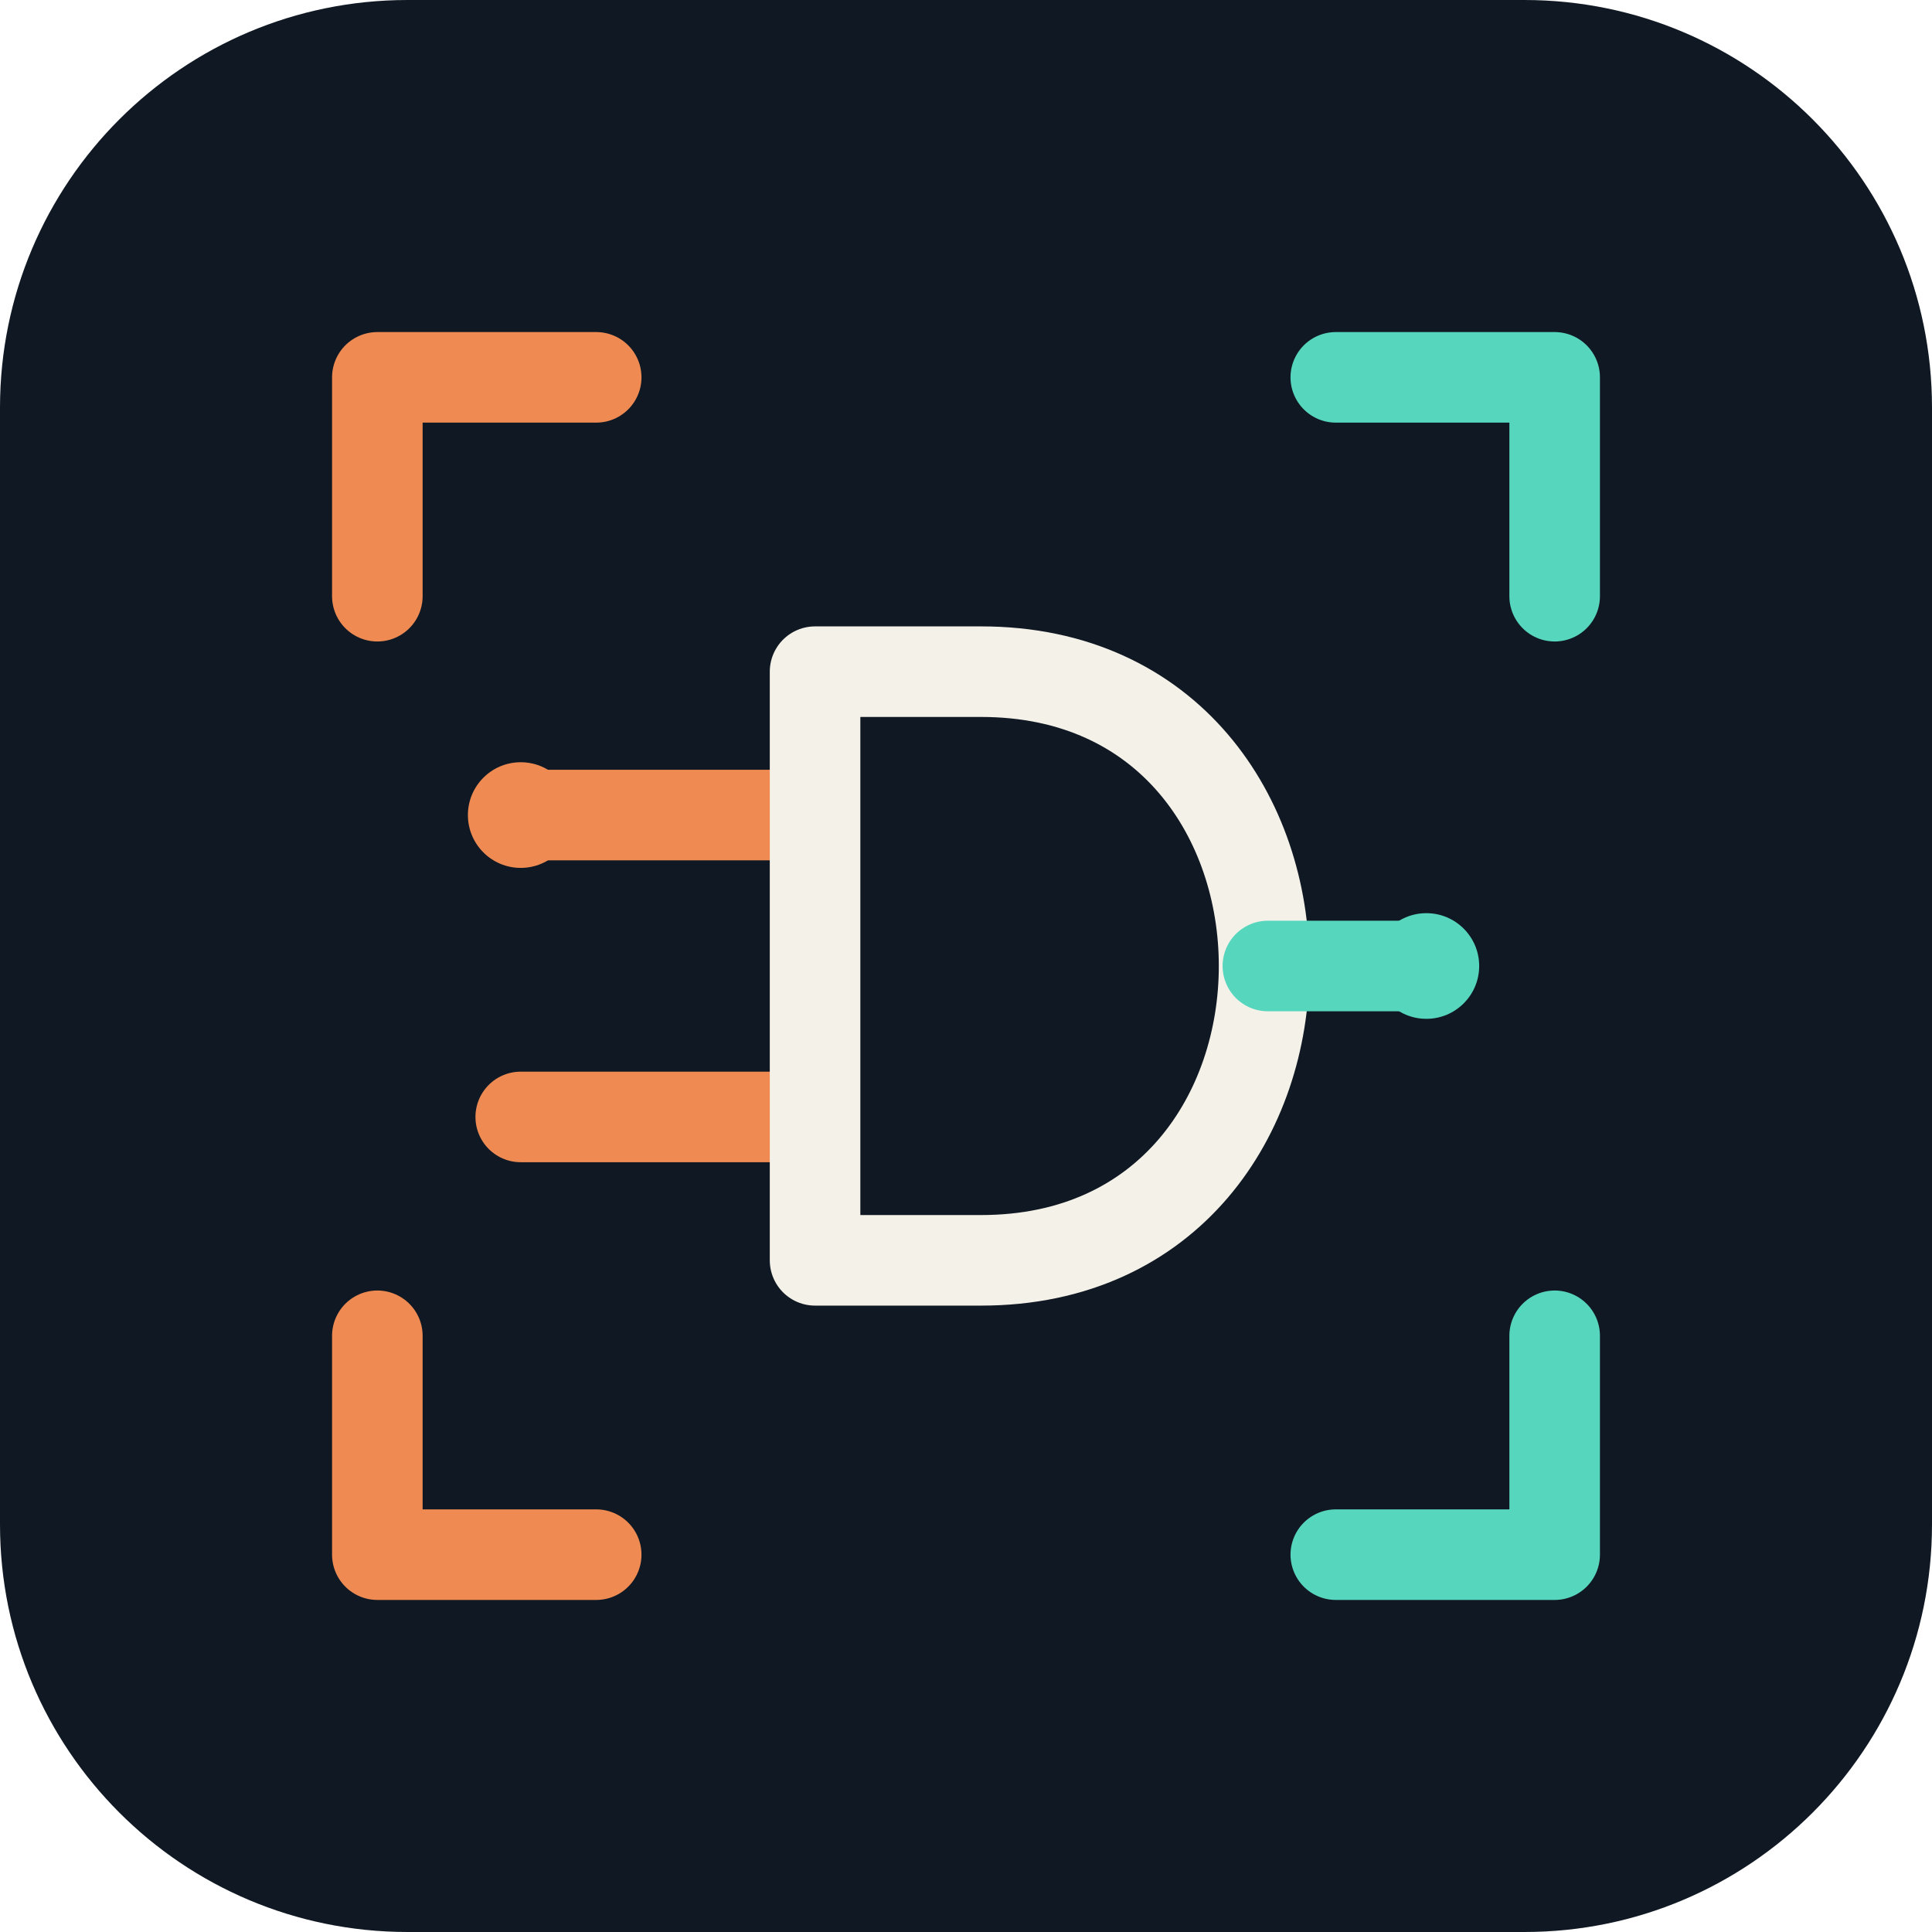
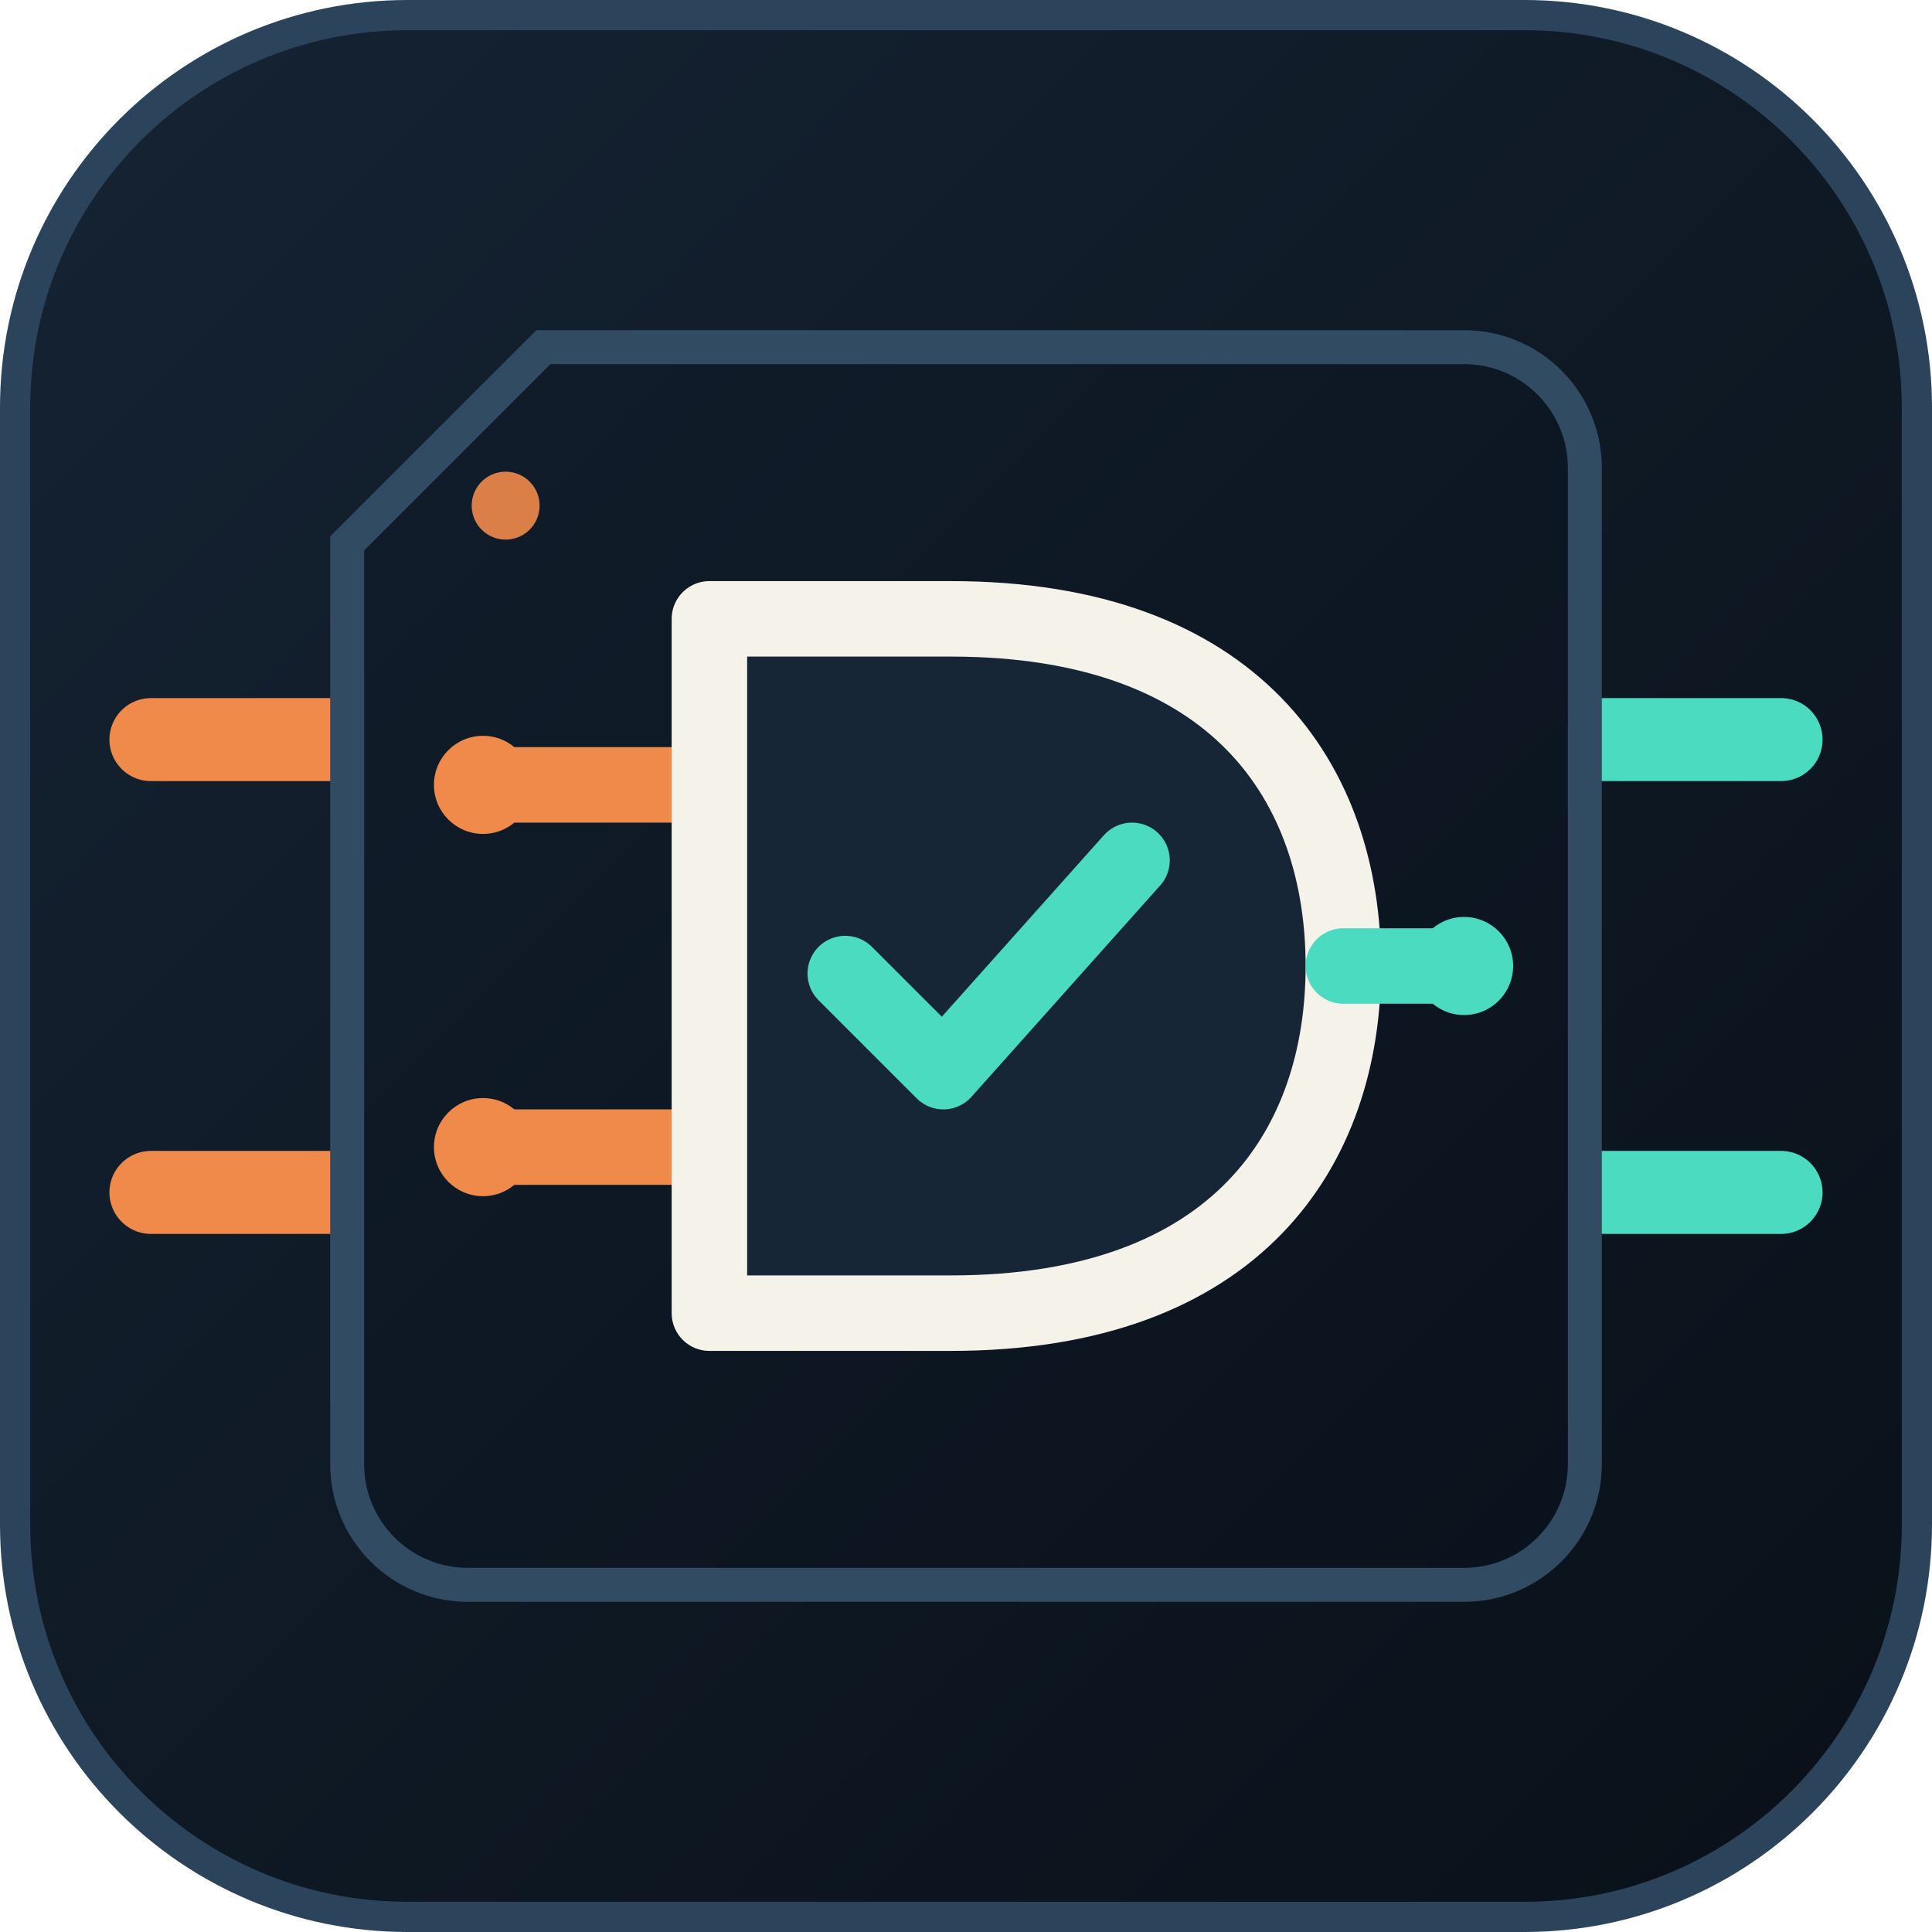
<svg xmlns="http://www.w3.org/2000/svg" width="256" height="256" viewBox="0 0 256 256" role="img" aria-labelledby="title desc">
-   <rect width="256" height="256" rx="54" fill="#101923" />
-   <g fill="none" stroke-width="12" stroke-linecap="round" stroke-linejoin="round">
-     <path d="M79 50H50V79M50 177V206H79" stroke="#EF8B52" />
-     <path d="M177 50H206V79M206 177V206H177" stroke="#57D6BE" />
-     <path d="M69 108H106M69 148H106" stroke="#EF8B52" />
-     <path d="M108 89H130C180 89 180 167 130 167H108Z" stroke="#F4F1E9" />
-     <path d="M168 128H189" stroke="#57D6BE" />
+   <defs>
+     <linearGradient id="logo-rustsys-bg" x1="0" y1="0" x2="1" y2="1">
+       <stop offset="0%" stop-color="#152333" />
+       <stop offset="100%" stop-color="#091018" />
+     </linearGradient>
+     <linearGradient id="logo-rustsys-die" x1="0" y1="0" x2="1" y2="1">
+       <stop offset="0%" stop-color="#111D2B" />
+       <stop offset="100%" stop-color="#0A121C" />
+     </linearGradient>
+   </defs>
+   <rect x="2" y="2" width="252" height="252" rx="52" fill="url(#logo-rustsys-bg)" stroke="#2C445B" stroke-width="4" />
+   <g stroke-linecap="round" stroke-width="11">
+     <line x1="20" y1="98" x2="46" y2="98" stroke="#F08A4B" />
+     <line x1="20" y1="158" x2="46" y2="158" stroke="#F08A4B" />
+     <line x1="210" y1="98" x2="236" y2="98" stroke="#4ADBC0" />
+     <line x1="210" y1="158" x2="236" y2="158" stroke="#4ADBC0" />
  </g>
-   <circle cx="69" cy="108" r="7" fill="#EF8B52" />
-   <circle cx="189" cy="128" r="7" fill="#57D6BE" />
+   <path d="M72 46 H194 A16 16 0 0 1 210 62 V194 A16 16 0 0 1 194 210 H62 A16 16 0 0 1 46 194 V72 Z" fill="url(#logo-rustsys-die)" stroke="#314B63" stroke-width="4.5" />
+   <circle cx="67" cy="67" r="4.5" fill="#F08A4B" opacity="0.9" />
+   <g fill="none" stroke-linecap="round" stroke-linejoin="round">
+     <path d="M64 104 H92 M64 152 H92" stroke="#F08A4B" stroke-width="10" />
+     <path d="M94 82 H126 C164 82 178 104 178 128 C178 152 164 174 126 174 H94 Z" fill="#162637" stroke="#F5F2EA" stroke-width="10" />
+     <path d="M112 129 L125 142 L150 114" stroke="#4ADBC0" stroke-width="10" />
+     <path d="M178 128 H194" stroke="#4ADBC0" stroke-width="10" />
+   </g>
+   <circle cx="64" cy="104" r="6.5" fill="#F08A4B" />
+   <circle cx="64" cy="152" r="6.5" fill="#F08A4B" />
+   <circle cx="194" cy="128" r="6.5" fill="#4ADBC0" />
</svg>
